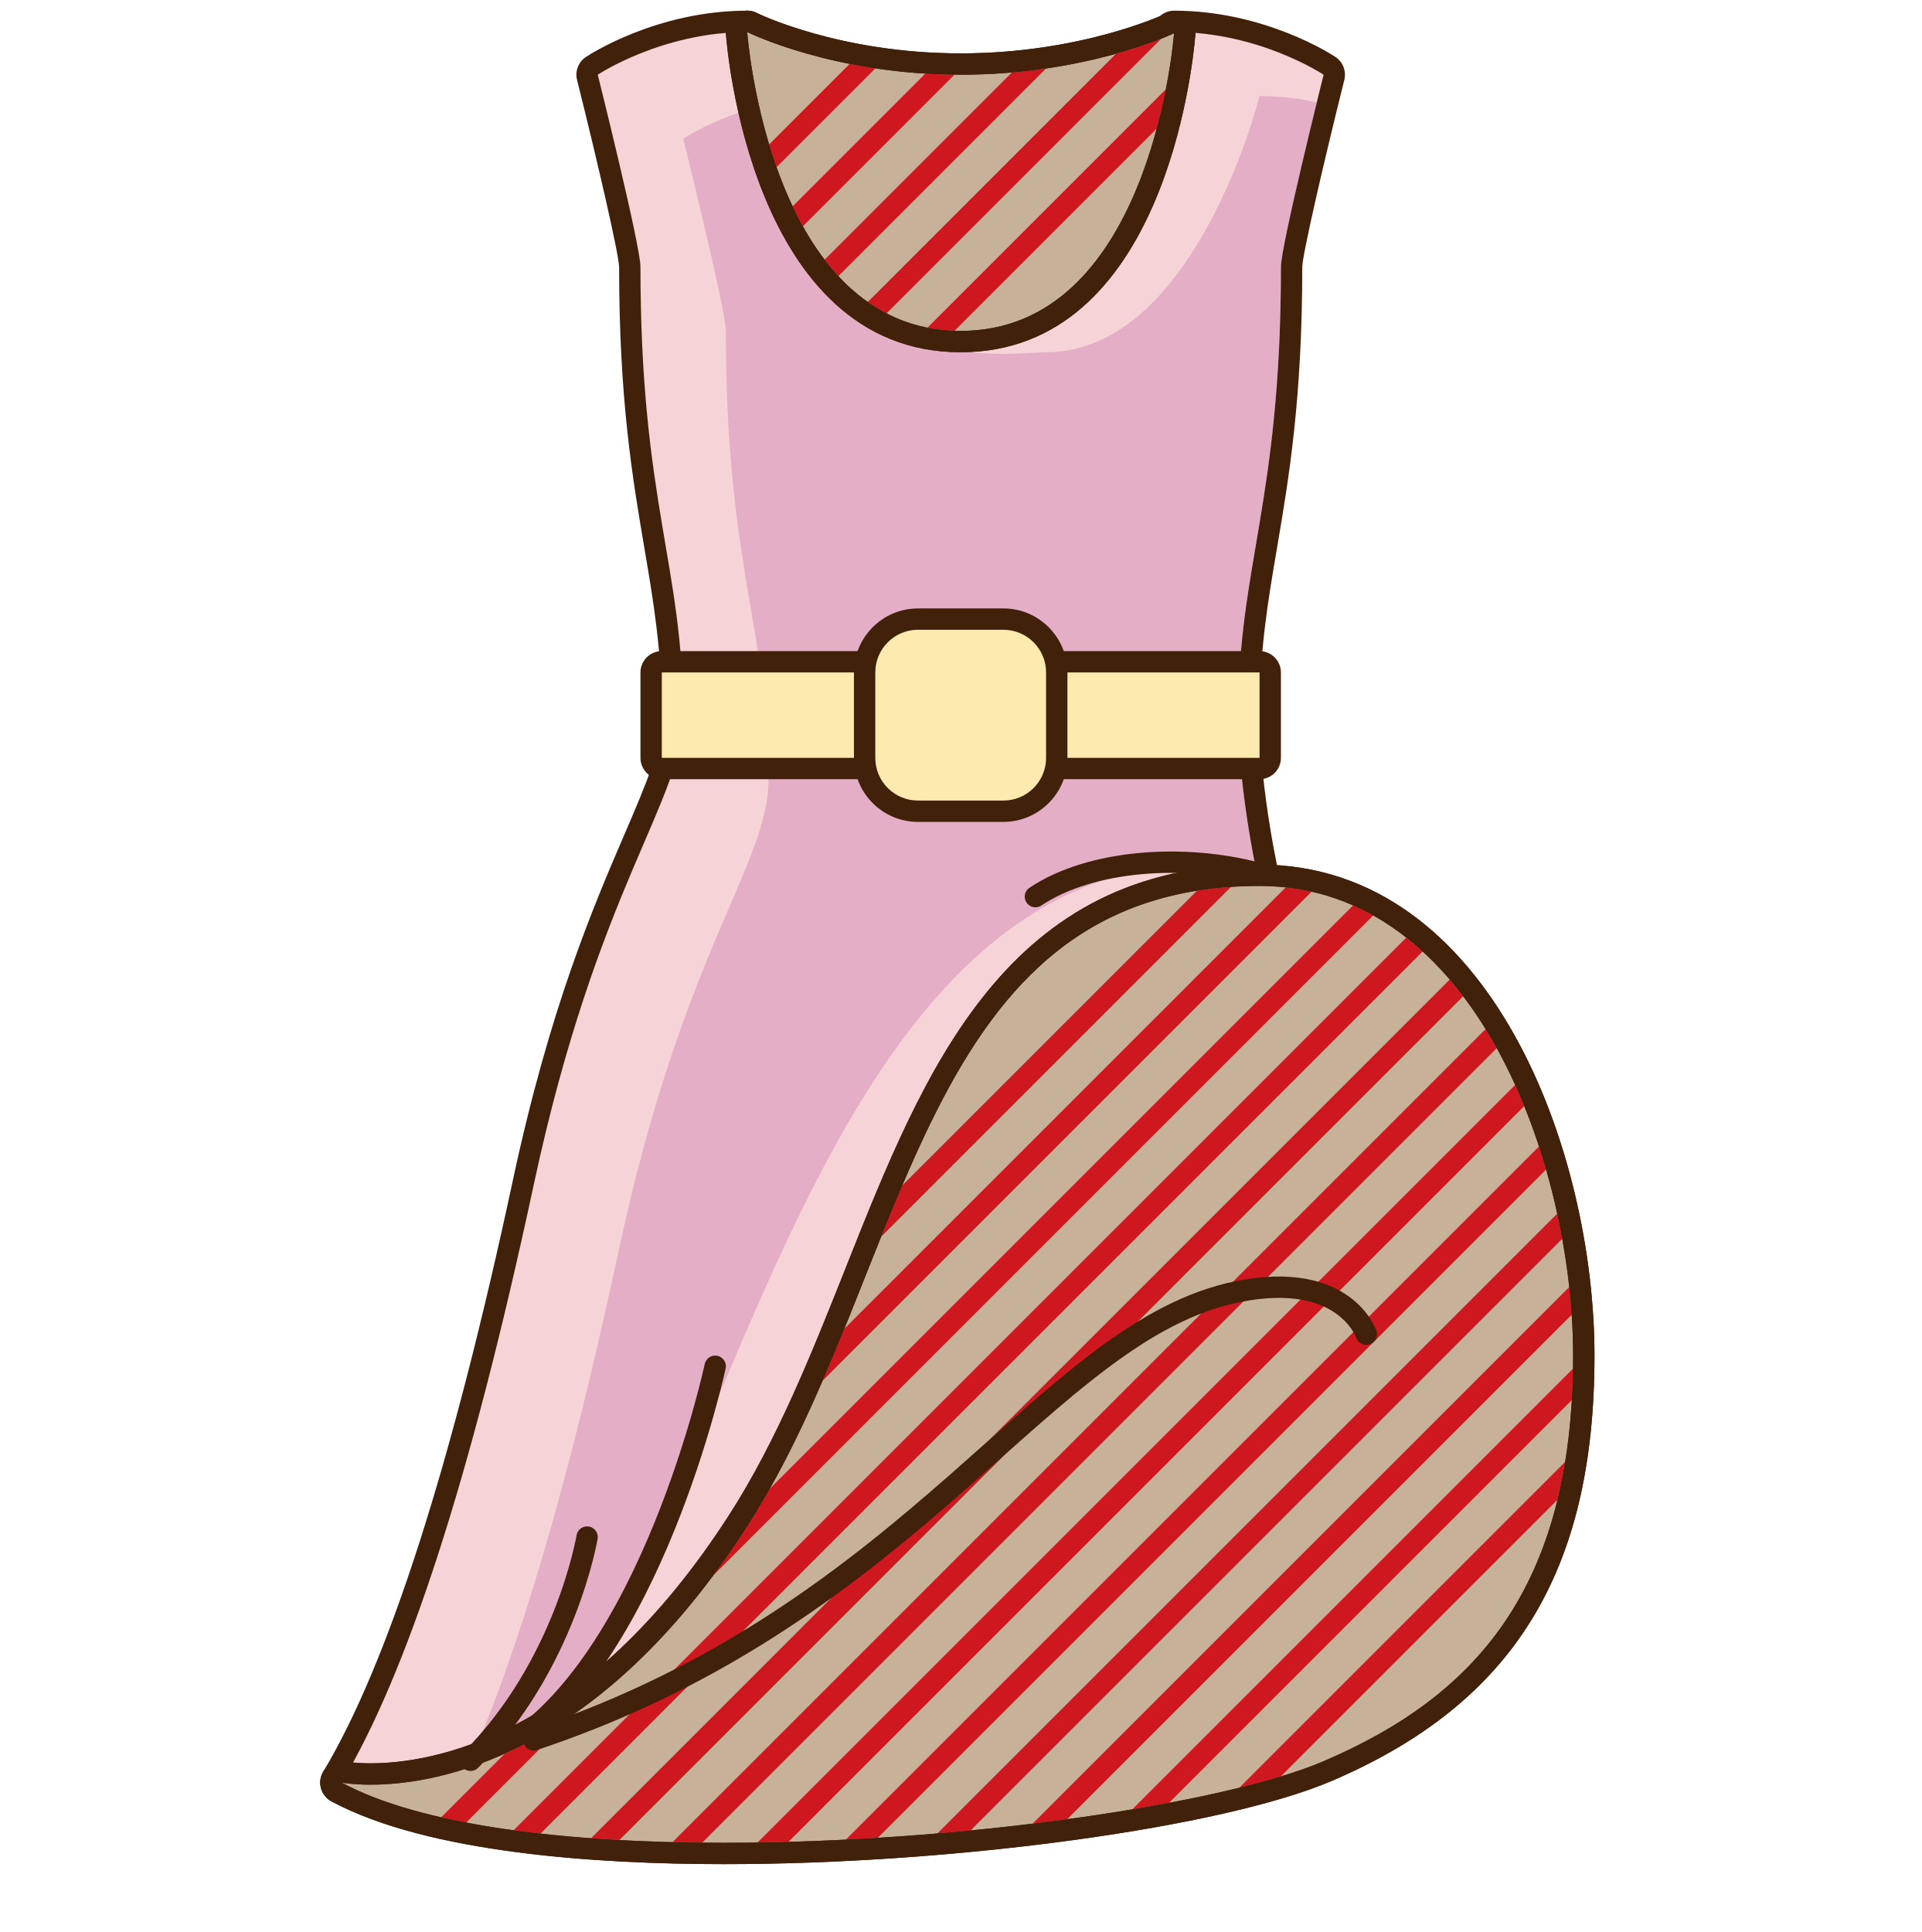
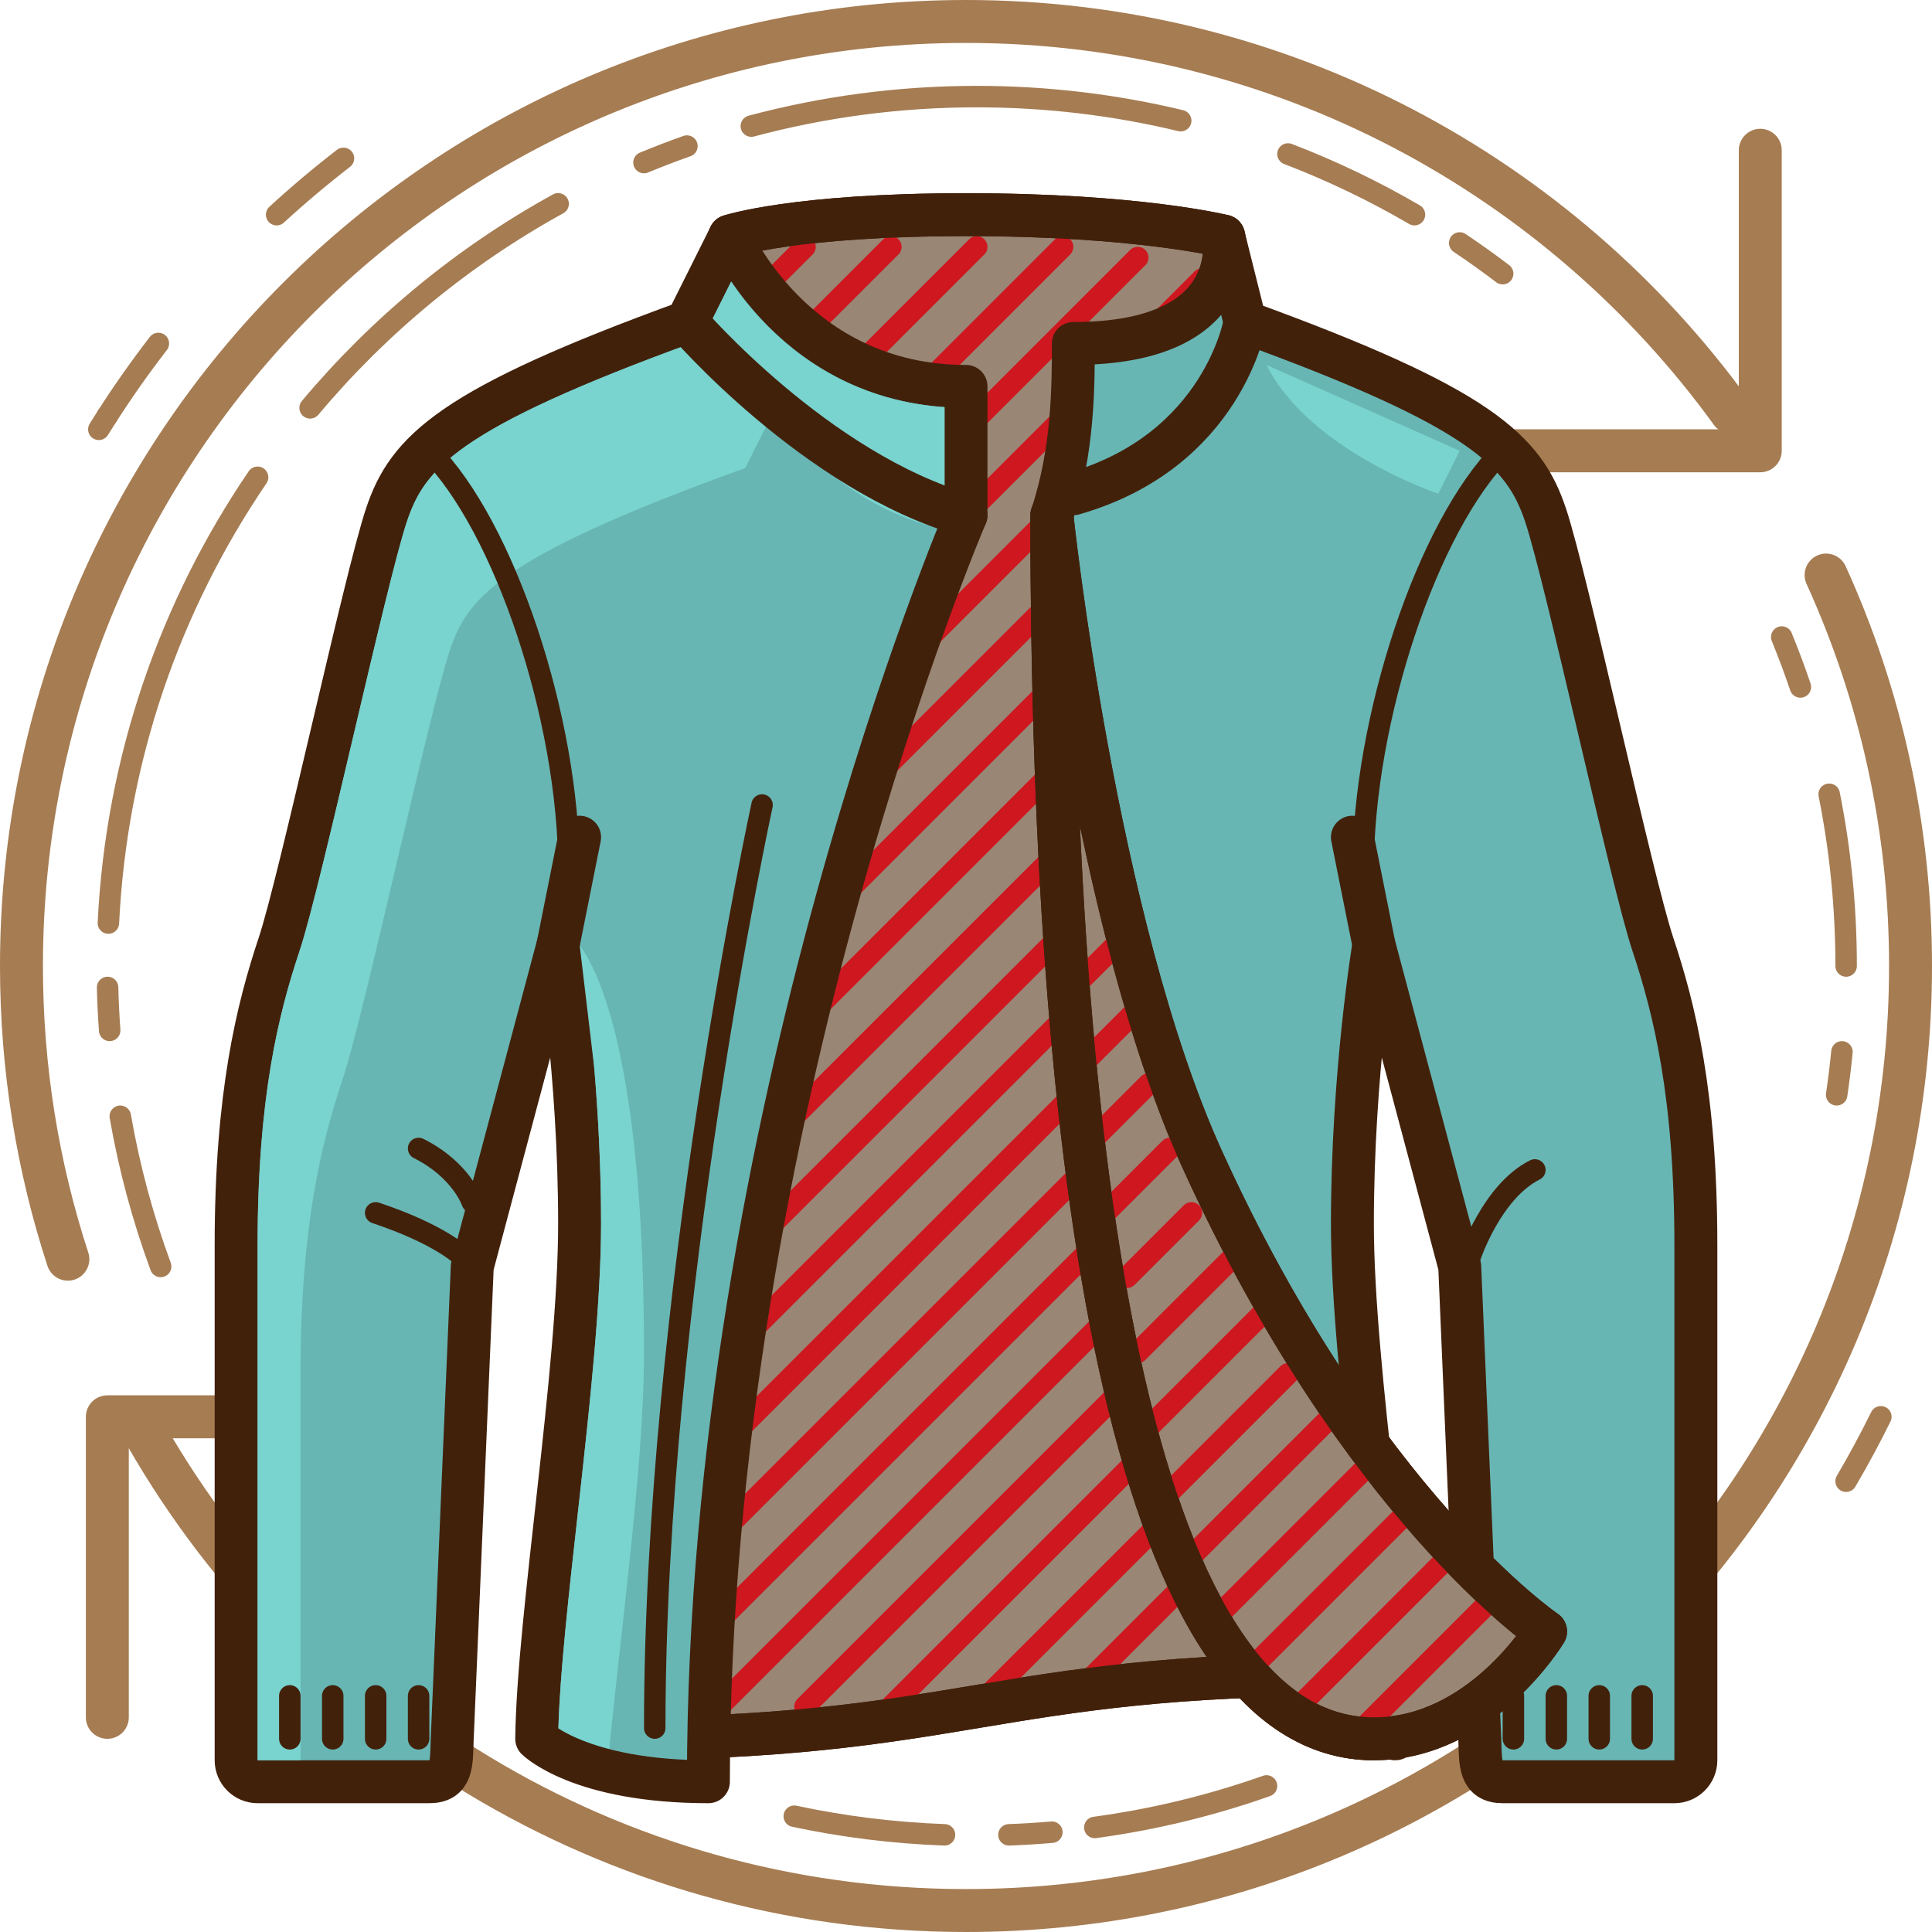
- <svg xmlns="http://www.w3.org/2000/svg" xmlns:xlink="http://www.w3.org/1999/xlink" version="1.1" id="platie_x5F_005" x="0px" y="0px" viewBox="0 0 90 90.5" style="enable-background:new 0 0 90 90.5;" xml:space="preserve">
-   <rect y="0.5" style="fill:none;" width="90" height="90" />
-   <path style="fill:#E4AEC6;" d="M59,41.5c-16,0-16.314,18.045-24,30c-9,14-19,12-19,12c3-5,6-14,9-28s7-18,7-22c0-7-2-10-2-21  c0-1-2-9-2-9s3-2,7-2c0,0,1,14,10,14s10-14,10-14c4,0,7,2,7,2s-2,8-2,9c0,11-2,14-2,21C58,37.216,59,41.5,59,41.5z" />
-   <g>
-     <path style="fill:#F6D3D7;" d="M49,16.5c7,0,10-12,10-12c0.961,0,1.863,0.117,2.681,0.293C61.872,4.013,62,3.5,62,3.5s-3-2-7-2   c0,0-1,14-10,14c-0.874,0-1.67-0.135-2.4-0.373C44.071,17.07,48,16.5,49,16.5z" />
-     <path style="fill:#F6D3D7;" d="M29,58.5c3-14,7-18,7-22c0-7-2-10-2-21c0-1-2-9-2-9s1.399-0.931,3.559-1.523   C35.108,2.981,35,1.5,35,1.5c-4,0-7,2-7,2s2,8,2,9c0,11,2,14,2,21c0,4-4,8-7,22s-6,23-9,28c0,0,2.388,0.472,5.877-0.67   C24.251,77.518,26.626,69.58,29,58.5z" />
+ <svg xmlns="http://www.w3.org/2000/svg" version="1.1" x="0px" y="0px" viewBox="0 0 90 90" style="enable-background:new 0 0 90 90;" xml:space="preserve">
+   <g id="icon_x5F_010">
+     <rect style="display:none;fill:#F2F2F2;" width="90" height="90" />
+     <g>
+       <path style="fill:none;stroke:#A67C52;stroke-width:2;stroke-linecap:round;stroke-linejoin:round;stroke-miterlimit:10;" d="    M6.454,66.235C13.947,79.808,28.4,89,45,89c24.301,0,44-19.699,44-44c0-6.496-1.408-12.662-3.934-18.212" />
+       <path style="fill:none;stroke:#A67C52;stroke-width:2;stroke-linecap:round;stroke-linejoin:round;stroke-miterlimit:10;" d="    M80.651,19.207C72.656,8.175,59.666,1,45,1C20.699,1,1,20.699,1,45c0,4.768,0.758,9.359,2.161,13.658" />
+       <polyline style="fill:none;stroke:#A67C52;stroke-width:2;stroke-linecap:round;stroke-linejoin:round;stroke-miterlimit:10;" points="    82,7 82,21 68,21   " />
+       <polyline style="fill:none;stroke:#A67C52;stroke-width:2;stroke-linecap:round;stroke-linejoin:round;stroke-miterlimit:10;" points="    5,80 5,66 19,66   " />
+       <path style="fill:none;stroke:#A67C52;stroke-linecap:round;stroke-linejoin:round;stroke-miterlimit:10;" d="M5.603,52    c0.42,2.412,1.054,4.751,1.881,6.997" />
+       <path style="fill:none;stroke:#A67C52;stroke-linecap:round;stroke-linejoin:round;stroke-miterlimit:10;" d="M5.012,45.999    C5.028,46.671,5.061,47.338,5.109,48" />
+       <path style="fill:none;stroke:#A67C52;stroke-linecap:round;stroke-linejoin:round;stroke-miterlimit:10;" d="M12,22.234    C7.933,28.206,5.422,35.322,5.049,43" />
+       <path style="fill:none;stroke:#A67C52;stroke-linecap:round;stroke-linejoin:round;stroke-miterlimit:10;" d="M26,9.495    C21.58,11.928,17.664,15.161,14.446,19" />
+       <path style="fill:none;stroke:#A67C52;stroke-linecap:round;stroke-linejoin:round;stroke-miterlimit:10;" d="M32,6.805    c-0.675,0.239-1.342,0.495-2.001,0.768" />
+       <path style="fill:none;stroke:#A67C52;stroke-linecap:round;stroke-linejoin:round;stroke-miterlimit:10;" d="M55.002,5.621    C51.954,4.888,48.772,4.5,45.5,4.5c-3.631,0-7.151,0.478-10.5,1.374" />
+       <path style="fill:none;stroke:#A67C52;stroke-linecap:round;stroke-linejoin:round;stroke-miterlimit:10;" d="M65.891,10    c-1.873-1.094-3.843-2.041-5.892-2.827" />
+       <path style="fill:none;stroke:#A67C52;stroke-linecap:round;stroke-linejoin:round;stroke-miterlimit:10;" d="M70,12.748    c-0.652-0.496-1.32-0.973-2.002-1.43" />
+       <path style="fill:none;stroke:#A67C52;stroke-linecap:round;stroke-linejoin:round;stroke-miterlimit:10;" d="M83.869,32.001    c-0.266-0.787-0.556-1.562-0.869-2.326" />
+       <path style="fill:none;stroke:#A67C52;stroke-linecap:round;stroke-linejoin:round;stroke-miterlimit:10;" d="M86,45    c0-2.739-0.272-5.414-0.79-8" />
+       <path style="fill:none;stroke:#A67C52;stroke-linecap:round;stroke-linejoin:round;stroke-miterlimit:10;" d="M85.559,51    c0.098-0.662,0.18-1.328,0.246-2" />
+       <path style="fill:none;stroke:#A67C52;stroke-linecap:round;stroke-linejoin:round;stroke-miterlimit:10;" d="M51,85.13    c2.765-0.375,5.441-1.03,8-1.934" />
+       <path style="fill:none;stroke:#A67C52;stroke-linecap:round;stroke-linejoin:round;stroke-miterlimit:10;" d="M47,85.473    c0.671-0.024,1.338-0.065,2-0.122" />
+       <path style="fill:none;stroke:#A67C52;stroke-linecap:round;stroke-linejoin:round;stroke-miterlimit:10;" d="M37,84.607    c2.268,0.484,4.607,0.779,6.999,0.866" />
+       <path style="fill:none;stroke:#A67C52;stroke-linecap:round;stroke-linejoin:round;stroke-miterlimit:10;" d="M7.377,16    C6.538,17.087,5.744,18.212,5,19.372" />
+       <path style="fill:none;stroke:#A67C52;stroke-linecap:round;stroke-linejoin:round;stroke-miterlimit:10;" d="M16,7.377    c-1.075,0.83-2.114,1.705-3.113,2.623" />
+       <path style="fill:none;stroke:#A67C52;stroke-linecap:round;stroke-linejoin:round;stroke-miterlimit:10;" d="M85.999,69    c0.574-0.978,1.114-1.979,1.618-3.001" />
+       <path style="fill:none;stroke:#A67C52;stroke-linecap:round;stroke-linejoin:round;stroke-miterlimit:10;" d="M5,19.372    C4.866,19.58,4.734,19.79,4.604,20" />
+     </g>
+     <g>
+       <path style="fill:#998675;stroke:#42210B;stroke-width:2;stroke-linecap:round;stroke-linejoin:round;stroke-miterlimit:10;" d="    M34,11c0,0,3-1,11-1s12,1,12,1l1,5l2,28c0,0,3,22,3,34c-17,0-18,3-35,3c0-8,2-37,2-37l2-28L34,11z" />
+       <g>
+         <line style="fill:none;stroke:#CE171F;stroke-linecap:round;stroke-linejoin:round;stroke-miterlimit:10;" x1="33" y1="80" x2="57.5" y2="55.5" />
+         <line style="fill:none;stroke:#CE171F;stroke-linecap:round;stroke-linejoin:round;stroke-miterlimit:10;" x1="33" y1="76" x2="57.5" y2="51.5" />
+         <line style="fill:none;stroke:#CE171F;stroke-linecap:round;stroke-linejoin:round;stroke-miterlimit:10;" x1="33" y1="72" x2="57.5" y2="47.5" />
+         <line style="fill:none;stroke:#CE171F;stroke-linecap:round;stroke-linejoin:round;stroke-miterlimit:10;" x1="33" y1="68" x2="57.5" y2="43.5" />
+         <line style="fill:none;stroke:#CE171F;stroke-linecap:round;stroke-linejoin:round;stroke-miterlimit:10;" x1="33" y1="64" x2="57.5" y2="39.5" />
+         <line style="fill:none;stroke:#CE171F;stroke-linecap:round;stroke-linejoin:round;stroke-miterlimit:10;" x1="33" y1="60" x2="57.5" y2="35.5" />
+         <line style="fill:none;stroke:#CE171F;stroke-linecap:round;stroke-linejoin:round;stroke-miterlimit:10;" x1="33" y1="56" x2="57.5" y2="31.5" />
+         <line style="fill:none;stroke:#CE171F;stroke-linecap:round;stroke-linejoin:round;stroke-miterlimit:10;" x1="33" y1="52" x2="57.5" y2="27.5" />
+         <line style="fill:none;stroke:#CE171F;stroke-linecap:round;stroke-linejoin:round;stroke-miterlimit:10;" x1="33" y1="48" x2="57.5" y2="23.5" />
+         <line style="fill:none;stroke:#CE171F;stroke-linecap:round;stroke-linejoin:round;stroke-miterlimit:10;" x1="33" y1="44" x2="57.5" y2="19.5" />
+         <line style="fill:none;stroke:#CE171F;stroke-linecap:round;stroke-linejoin:round;stroke-miterlimit:10;" x1="33" y1="40" x2="57.5" y2="15.5" />
+         <line style="fill:none;stroke:#CE171F;stroke-linecap:round;stroke-linejoin:round;stroke-miterlimit:10;" x1="33" y1="36" x2="56" y2="13" />
+         <line style="fill:none;stroke:#CE171F;stroke-linecap:round;stroke-linejoin:round;stroke-miterlimit:10;" x1="45" y1="20" x2="53" y2="12" />
+         <line style="fill:none;stroke:#CE171F;stroke-linecap:round;stroke-linejoin:round;stroke-miterlimit:10;" x1="42" y1="19" x2="49.5" y2="11.5" />
+         <line style="fill:none;stroke:#CE171F;stroke-linecap:round;stroke-linejoin:round;stroke-miterlimit:10;" x1="39.5" y1="17.5" x2="45.5" y2="11.5" />
+         <line style="fill:none;stroke:#CE171F;stroke-linecap:round;stroke-linejoin:round;stroke-miterlimit:10;" x1="37.5" y1="15.5" x2="41.5" y2="11.5" />
+         <line style="fill:none;stroke:#CE171F;stroke-linecap:round;stroke-linejoin:round;stroke-miterlimit:10;" x1="35.5" y1="13.5" x2="37.5" y2="11.5" />
+         <line style="fill:none;stroke:#CE171F;stroke-linecap:round;stroke-linejoin:round;stroke-miterlimit:10;" x1="37.5" y1="79.5" x2="55" y2="62" />
+         <line style="fill:none;stroke:#CE171F;stroke-linecap:round;stroke-linejoin:round;stroke-miterlimit:10;" x1="41.5" y1="79.5" x2="54.5" y2="66.5" />
+         <line style="fill:none;stroke:#CE171F;stroke-linecap:round;stroke-linejoin:round;stroke-miterlimit:10;" x1="45.5" y1="79.5" x2="55.5" y2="69.5" />
+         <line style="fill:none;stroke:#CE171F;stroke-linecap:round;stroke-linejoin:round;stroke-miterlimit:10;" x1="50.5" y1="78.5" x2="56.5" y2="72.5" />
+       </g>
+       <path style="fill:none;stroke:#42210B;stroke-width:2;stroke-linecap:round;stroke-linejoin:round;stroke-miterlimit:10;" d="    M34,11c0,0,3-1,11-1s12,1,12,1l1,5l2,28c0,0,3,22,3,34c-17,0-18,3-35,3c0-8,2-37,2-37l2-28L34,11z" />
+       <path style="fill:#67B6B4;stroke:#42210B;stroke-width:2;stroke-linecap:round;stroke-linejoin:round;stroke-miterlimit:10;" d="    M64,81c-13,0-15-36.7-15-57c1-3,1-6.039,1-8c8,0,7-5,7-5l1,4c11,4,13,6,14,9s4,17,5,20s2,7,2,14v24c0,0.552-0.448,1-1,1h-8    c-1.079,0-1.029-0.855-1.064-1.933L68,59l-4-15c0,0-1,6-1,13c0,6.882,1.933,18.344,1.998,24C64.998,81,65,81,64,81z" />
+       <path style="fill:#67B6B4;stroke:#42210B;stroke-width:2;stroke-linecap:round;stroke-linejoin:round;stroke-miterlimit:10;" d="    M45,24v-6c-8,0-11-7-11-7l-2,4c-11,4-13,6-14,9s-4,17-5,20s-2,7-2,14v24c0,0.552,0.448,1,1,1h8c1.079,0,1.029-0.855,1.064-1.933    L22,59l4-15c0,0,1,6,1,13c0,6.882-1.933,18.344-1.998,24c0,0,1.998,2,7.998,2C33,52,45,24,45,24z" />
+       <g>
+         <path style="fill:#79D3CE;" d="M14,64c0-6.907,0.985-10.793,1.949-13.684c0.514-1.543,1.491-5.693,2.525-10.087     c0.978-4.157,1.989-8.456,2.475-9.913c0.803-2.41,2.169-4.295,13.393-8.376l0.375-0.136l1.342-2.685     c1.211,1.796,3.621,4.469,7.619,5.475c0.144-0.36,0.254-0.63,0.322-0.794v-4.833c-5.419-0.373-8.512-3.727-9.941-5.847     l-1.342,2.685l-0.375,0.136c-11.224,4.081-12.59,5.966-13.393,8.376c-0.486,1.457-1.497,5.755-2.475,9.913     c-1.034,4.394-2.011,8.544-2.525,10.087C12.985,47.207,12,51.093,12,58v24h2V64z" />
+         <path style="fill:#79D3CE;" d="M28.907,76.58C29.444,71.751,30,66.759,30,63c0-16-2.958-18.751-3-19l0.686,5.773     C27.861,51.862,28,54.352,28,57c0,3.759-0.556,8.751-1.093,13.58c-0.422,3.791-0.822,7.384-0.895,9.931     c0.382,0.244,1.147,0.638,2.371,0.96C28.535,79.928,28.718,78.277,28.907,76.58z" />
+         <path style="fill:#79D3CE;" d="M59,17l9,4l-1,2C67,23,61,21,59,17z" />
+       </g>
+       <g>
+         <path style="fill:none;stroke:#42210B;stroke-linecap:round;stroke-linejoin:round;stroke-miterlimit:10;" d="M20,21     c3.5,3.5,6.5,12.5,6.5,19.5" />
+         <path style="fill:none;stroke:#42210B;stroke-linecap:round;stroke-linejoin:round;stroke-miterlimit:10;" d="M21.5,58.5     c0,0-1-1-4-2" />
+         <path style="fill:none;stroke:#42210B;stroke-linecap:round;stroke-linejoin:round;stroke-miterlimit:10;" d="M19.5,53.5     c2,1,2.5,2.5,2.5,2.5" />
+         <path style="fill:none;stroke:#42210B;stroke-linecap:round;stroke-linejoin:round;stroke-miterlimit:10;" d="M70,21     c-3.5,3.5-6.5,12.5-6.5,19.5" />
+         <path style="fill:none;stroke:#42210B;stroke-linecap:round;stroke-linejoin:round;stroke-miterlimit:10;" d="M68.5,58.5     c0,0,1-3,3-4" />
+         <line style="fill:none;stroke:#42210B;stroke-width:2;stroke-linecap:round;stroke-linejoin:round;stroke-miterlimit:10;" x1="26" y1="44" x2="27" y2="39" />
+         <path style="fill:none;stroke:#42210B;stroke-width:2;stroke-linecap:round;stroke-linejoin:round;stroke-miterlimit:10;" d="     M32,15c0,0,6,7,13,9" />
+         <line style="fill:none;stroke:#42210B;stroke-width:2;stroke-linecap:round;stroke-linejoin:round;stroke-miterlimit:10;" x1="64" y1="44" x2="63" y2="39" />
+         <path style="fill:none;stroke:#42210B;stroke-width:2;stroke-linecap:round;stroke-linejoin:round;stroke-miterlimit:10;" d="     M58,15c0,0-1,6-8,8" />
+       </g>
+       <path style="fill:#998675;stroke:#42210B;stroke-width:2;stroke-linecap:round;stroke-linejoin:round;stroke-miterlimit:10;" d="    M49,24c0,32,4,57,15,57c5,0,8-5,8-5s-8.667-5.868-16-22C51,43,49,24,49,24z" />
+       <path style="fill:none;stroke:#42210B;stroke-linecap:round;stroke-linejoin:round;stroke-miterlimit:10;" d="M30.5,80.5    c0-20,5-43,5-43" />
+       <g>
+         <line style="fill:none;stroke:#42210B;stroke-linecap:round;stroke-linejoin:round;stroke-miterlimit:10;" x1="13.5" y1="79" x2="13.5" y2="81" />
+         <line style="fill:none;stroke:#42210B;stroke-linecap:round;stroke-linejoin:round;stroke-miterlimit:10;" x1="15.5" y1="79" x2="15.5" y2="81" />
+         <line style="fill:none;stroke:#42210B;stroke-linecap:round;stroke-linejoin:round;stroke-miterlimit:10;" x1="17.5" y1="79" x2="17.5" y2="81" />
+         <line style="fill:none;stroke:#42210B;stroke-linecap:round;stroke-linejoin:round;stroke-miterlimit:10;" x1="19.5" y1="79" x2="19.5" y2="81" />
+       </g>
+       <g>
+         <line style="fill:none;stroke:#42210B;stroke-linecap:round;stroke-linejoin:round;stroke-miterlimit:10;" x1="70.5" y1="79" x2="70.5" y2="81" />
+         <line style="fill:none;stroke:#42210B;stroke-linecap:round;stroke-linejoin:round;stroke-miterlimit:10;" x1="72.5" y1="79" x2="72.5" y2="81" />
+         <line style="fill:none;stroke:#42210B;stroke-linecap:round;stroke-linejoin:round;stroke-miterlimit:10;" x1="74.5" y1="79" x2="74.5" y2="81" />
+         <line style="fill:none;stroke:#42210B;stroke-linecap:round;stroke-linejoin:round;stroke-miterlimit:10;" x1="76.5" y1="79" x2="76.5" y2="81" />
+       </g>
+       <g>
+         <line style="fill:none;stroke:#CE171F;stroke-linecap:round;stroke-linejoin:round;stroke-miterlimit:10;" x1="53.5" y1="66.5" x2="59" y2="61" />
+         <line style="fill:none;stroke:#CE171F;stroke-linecap:round;stroke-linejoin:round;stroke-miterlimit:10;" x1="53" y1="63" x2="57.5" y2="58.5" />
+         <line style="fill:none;stroke:#CE171F;stroke-linecap:round;stroke-linejoin:round;stroke-miterlimit:10;" x1="52.5" y1="59.5" x2="55.5" y2="56.5" />
+         <line style="fill:none;stroke:#CE171F;stroke-linecap:round;stroke-linejoin:round;stroke-miterlimit:10;" x1="51.5" y1="56.5" x2="54.5" y2="53.5" />
+         <line style="fill:none;stroke:#CE171F;stroke-linecap:round;stroke-linejoin:round;stroke-miterlimit:10;" x1="50.5" y1="53.5" x2="53.5" y2="50.5" />
+         <line style="fill:none;stroke:#CE171F;stroke-linecap:round;stroke-linejoin:round;stroke-miterlimit:10;" x1="50.5" y1="49.5" x2="53.5" y2="46.5" />
+         <line style="fill:none;stroke:#CE171F;stroke-linecap:round;stroke-linejoin:round;stroke-miterlimit:10;" x1="50.5" y1="45.5" x2="52.5" y2="43.5" />
+         <line style="fill:none;stroke:#CE171F;stroke-linecap:round;stroke-linejoin:round;stroke-miterlimit:10;" x1="54.5" y1="69.5" x2="60" y2="64" />
+         <line style="fill:none;stroke:#CE171F;stroke-linecap:round;stroke-linejoin:round;stroke-miterlimit:10;" x1="55.5" y1="72.5" x2="62.5" y2="65.5" />
+         <line style="fill:none;stroke:#CE171F;stroke-linecap:round;stroke-linejoin:round;stroke-miterlimit:10;" x1="56.5" y1="75.5" x2="63.5" y2="68.5" />
+         <line style="fill:none;stroke:#CE171F;stroke-linecap:round;stroke-linejoin:round;stroke-miterlimit:10;" x1="58.5" y1="77.5" x2="65.5" y2="70.5" />
+         <line style="fill:none;stroke:#CE171F;stroke-linecap:round;stroke-linejoin:round;stroke-miterlimit:10;" x1="60.5" y1="79.5" x2="67.5" y2="72.5" />
+         <line style="fill:none;stroke:#CE171F;stroke-linecap:round;stroke-linejoin:round;stroke-miterlimit:10;" x1="63.5" y1="80.5" x2="69.5" y2="74.5" />
+       </g>
+       <path style="fill:none;stroke:#42210B;stroke-width:2;stroke-linecap:round;stroke-linejoin:round;stroke-miterlimit:10;" d="    M49,24c0,32,4,57,15,57c5,0,8-5,8-5s-8.667-5.868-16-22C51,43,49,24,49,24z" />
+     </g>
  </g>
-   <path style="fill:#F6D3D7;" d="M23,81.5c2.175-1.776,6-1,12-10c7.739-11.608,7.997-30.325,23.143-30.969C36,38.5,34,78.5,23,81.5z" />
-   <g>
-     <path style="fill:#42210B;" d="M55,1.5c4,0,7,2,7,2s-2,8-2,9c0,11-2,14-2,21c0,3.716,1,8,1,8c-16,0-16.314,18.045-24,30   c-7,10.889-14.605,12.099-17.639,12.099C16.494,83.599,16,83.5,16,83.5c3-5,6-14,9-28s7-18,7-22c0-7-2-10-2-21c0-1-2-9-2-9s3-2,7-2   c0,0,1,14,10,14S55,1.5,55,1.5 M55,0.5c-0.524,0-0.959,0.405-0.997,0.928C53.993,1.559,52.961,14.5,45,14.5   c-7.977,0-8.993-12.941-9.003-13.071C35.96,0.905,35.525,0.5,35,0.5c-4.254,0-7.422,2.079-7.555,2.168   c-0.352,0.234-0.518,0.665-0.415,1.075c0.957,3.826,1.955,8.149,1.97,8.761c0,6.2,0.628,9.898,1.182,13.16   C30.621,28.247,31,30.478,31,33.5c0,1.514-0.692,3.124-1.74,5.561c-1.48,3.441-3.507,8.155-5.237,16.229   c-2.852,13.311-5.84,22.629-8.88,27.695c-0.167,0.279-0.189,0.622-0.057,0.919s0.4,0.512,0.718,0.576   c0.06,0.012,0.618,0.118,1.557,0.118c3.129,0,11.194-1.224,18.48-12.558c2.357-3.667,4.024-7.863,5.636-11.92   C45.233,50.666,48.477,42.5,59,42.5c0.305,0,0.594-0.139,0.783-0.378c0.19-0.239,0.26-0.552,0.191-0.849   C59.964,41.231,59,37.053,59,33.5c0-3.022,0.379-5.253,0.818-7.837C60.372,22.401,61,18.703,61,12.5   c0.015-0.608,1.014-4.931,1.97-8.757c0.102-0.41-0.064-0.84-0.415-1.075C62.422,2.579,59.254,0.5,55,0.5L55,0.5z" />
-   </g>
-   <g>
-     <path style="fill:#C7B299;" d="M45,16C35.642,16,34.543,2.126,34.501,1.536c-0.013-0.179,0.072-0.351,0.221-0.451   C34.806,1.029,34.902,1,35,1c0.076,0,0.152,0.018,0.224,0.053C35.263,1.072,39.201,3,45,3c5.581,0,9.369-1.701,9.783-1.895   c0.067-0.032,0.14-0.047,0.212-0.047c0.101,0,0.2,0.03,0.285,0.089c0.146,0.102,0.228,0.274,0.213,0.452   C55.445,2.187,54.197,16,45,16z" />
-     <path style="fill:#42210B;" d="M35,1.5c0,0,4,2,10,2c5.727,0,9.649-1.78,9.995-1.943C54.917,2.491,53.677,15.5,45,15.5   C36,15.5,35,1.5,35,1.5 M35,0.5c-0.195,0-0.388,0.057-0.556,0.169c-0.299,0.2-0.467,0.544-0.442,0.903   C34.046,2.181,35.182,16.5,45,16.5c9.479,0,10.865-13.338,10.992-14.859c0.03-0.356-0.133-0.7-0.426-0.904   c-0.17-0.119-0.37-0.179-0.571-0.179c-0.144,0-0.289,0.031-0.425,0.095C54.41,0.728,50.569,2.5,45,2.5   c-5.698,0-9.515-1.875-9.553-1.894C35.306,0.535,35.153,0.5,35,0.5L35,0.5z" />
-   </g>
-   <g>
-     <path style="fill:#FCEAAE;" d="M31,36c-0.276,0-0.5-0.224-0.5-0.5v-4c0-0.276,0.224-0.5,0.5-0.5h28c0.276,0,0.5,0.224,0.5,0.5v4   c0,0.276-0.224,0.5-0.5,0.5H31z" />
-     <path style="fill:#42210B;" d="M59,31.5v4H31v-4H59 M59,30.5H31c-0.552,0-1,0.448-1,1v4c0,0.552,0.448,1,1,1h28   c0.552,0,1-0.448,1-1v-4C60,30.948,59.552,30.5,59,30.5L59,30.5z" />
-   </g>
-   <path style="fill:none;stroke:#42210B;stroke-linecap:round;stroke-linejoin:round;stroke-miterlimit:10;" d="M33.5,64  c0,0-3,14-10,18" />
-   <g>
-     <path style="fill:#FCEAAE;" d="M43,38c-1.379,0-2.5-1.122-2.5-2.5v-4c0-1.378,1.121-2.5,2.5-2.5h4c1.379,0,2.5,1.122,2.5,2.5v4   c0,1.378-1.121,2.5-2.5,2.5H43z" />
-     <path style="fill:#42210B;" d="M47,29.5c1.105,0,2,0.895,2,2v4c0,1.105-0.895,2-2,2h-4c-1.105,0-2-0.895-2-2v-4   c0-1.105,0.895-2,2-2H47 M47,28.5h-4c-1.654,0-3,1.346-3,3v4c0,1.654,1.346,3,3,3h4c1.654,0,3-1.346,3-3v-4   C50,29.846,48.654,28.5,47,28.5L47,28.5z" />
-   </g>
-   <g>
-     <path style="fill:#C7B299;" d="M33.916,86.822c-5.84,0-13.73-0.5-18.153-2.881c-0.218-0.117-0.316-0.376-0.233-0.608   C15.602,83.13,15.793,83,16.001,83c0.031,0,0.063,0.003,0.096,0.009c0.005,0.001,0.467,0.089,1.264,0.089   c2.884,0,10.332-1.156,17.219-11.869c2.279-3.544,3.919-7.671,5.504-11.663C43.876,50.019,47.459,41,59,41   c10.476,0,15.188,13.157,15.188,22.5c0,9.904-3.698,15.906-11.99,19.459C57.229,85.089,44.542,86.822,33.916,86.822   C33.916,86.822,33.916,86.822,33.916,86.822z" />
-     <path style="fill:#42210B;" d="M59,41.5c10.086,0,14.687,13,14.687,22c0,11-4.687,16-11.687,19   c-4.699,2.014-16.982,3.822-28.085,3.822c-7.325,0-14.137-0.787-17.915-2.822c0,0,0.494,0.099,1.361,0.099   C20.395,83.599,28,82.389,35,71.5C42.686,59.545,43,41.5,59,41.5 M59,40.5c-11.88,0-15.694,9.599-19.382,18.882   c-1.577,3.969-3.207,8.073-5.46,11.577c-6.753,10.505-13.997,11.64-16.798,11.64c-0.738,0-1.165-0.079-1.169-0.08   c-0.063-0.012-0.126-0.018-0.187-0.018c-0.417,0-0.8,0.261-0.944,0.665c-0.165,0.465,0.032,0.98,0.466,1.214   c4.515,2.431,12.492,2.941,18.39,2.941c10.863,0,23.372-1.714,28.478-3.903c8.502-3.644,12.294-9.787,12.294-19.919   C74.687,53.95,69.82,40.5,59,40.5L59,40.5z" />
-   </g>
-   <path style="fill:none;stroke:#42210B;stroke-linecap:round;stroke-linejoin:round;stroke-miterlimit:10;" d="M22.041,82.455  C26.5,78,27.5,72,27.5,72" />
-   <path style="fill:none;stroke:#42210B;stroke-linecap:round;stroke-linejoin:round;stroke-miterlimit:10;" d="M58.869,40.892  C55.5,40,51.131,40.246,48.5,42" />
-   <g>
-     <defs>
-       <path id="SVGID_1_" d="M35,1.5c0,0,4,2,10,2c5.727,0,9.649-1.78,9.995-1.943C54.917,2.491,53.677,15.5,45,15.5    C36,15.5,35,1.5,35,1.5z M59,41.5c-16,0-16.314,18.045-24,30c-9,14-19,12-19,12c9.505,5.118,38.201,2.343,46-1    c7-3,11.687-8,11.687-19C73.687,54.5,69.086,41.5,59,41.5z" />
-     </defs>
-     <clipPath id="SVGID_2_">
-       <use xlink:href="#SVGID_1_" style="overflow:visible;" />
-     </clipPath>
-     <line style="clip-path:url(#SVGID_2_);fill:none;stroke:#CE171F;stroke-linecap:round;stroke-linejoin:round;stroke-miterlimit:10;" x1="18" y1="88.5" x2="66" y2="40.5" />
-     <line style="clip-path:url(#SVGID_2_);fill:none;stroke:#CE171F;stroke-linecap:round;stroke-linejoin:round;stroke-miterlimit:10;" x1="22" y1="88.5" x2="68" y2="42.5" />
-     <line style="clip-path:url(#SVGID_2_);fill:none;stroke:#CE171F;stroke-linecap:round;stroke-linejoin:round;stroke-miterlimit:10;" x1="26" y1="88.5" x2="70" y2="44.5" />
-     <line style="clip-path:url(#SVGID_2_);fill:none;stroke:#CE171F;stroke-linecap:round;stroke-linejoin:round;stroke-miterlimit:10;" x1="30" y1="88.5" x2="72" y2="46.5" />
-     <line style="clip-path:url(#SVGID_2_);fill:none;stroke:#CE171F;stroke-linecap:round;stroke-linejoin:round;stroke-miterlimit:10;" x1="34" y1="88.5" x2="73" y2="49.5" />
-     <line style="clip-path:url(#SVGID_2_);fill:none;stroke:#CE171F;stroke-linecap:round;stroke-linejoin:round;stroke-miterlimit:10;" x1="38" y1="88.5" x2="74" y2="52.5" />
-     <line style="clip-path:url(#SVGID_2_);fill:none;stroke:#CE171F;stroke-linecap:round;stroke-linejoin:round;stroke-miterlimit:10;" x1="42" y1="88.5" x2="75" y2="55.5" />
-     <line style="clip-path:url(#SVGID_2_);fill:none;stroke:#CE171F;stroke-linecap:round;stroke-linejoin:round;stroke-miterlimit:10;" x1="46" y1="88.5" x2="75" y2="59.5" />
-     <line style="clip-path:url(#SVGID_2_);fill:none;stroke:#CE171F;stroke-linecap:round;stroke-linejoin:round;stroke-miterlimit:10;" x1="50" y1="88.5" x2="75" y2="63.5" />
-     <line style="clip-path:url(#SVGID_2_);fill:none;stroke:#CE171F;stroke-linecap:round;stroke-linejoin:round;stroke-miterlimit:10;" x1="54" y1="88.5" x2="75" y2="67.5" />
-     <line style="clip-path:url(#SVGID_2_);fill:none;stroke:#CE171F;stroke-linecap:round;stroke-linejoin:round;stroke-miterlimit:10;" x1="42" y1="17.5" x2="55" y2="4.5" />
-     <line style="clip-path:url(#SVGID_2_);fill:none;stroke:#CE171F;stroke-linecap:round;stroke-linejoin:round;stroke-miterlimit:10;" x1="36" y1="62.5" x2="59" y2="39.5" />
-     <line style="clip-path:url(#SVGID_2_);fill:none;stroke:#CE171F;stroke-linecap:round;stroke-linejoin:round;stroke-miterlimit:10;" x1="36" y1="66.5" x2="63.5" y2="39" />
-     <line style="clip-path:url(#SVGID_2_);fill:none;stroke:#CE171F;stroke-linecap:round;stroke-linejoin:round;stroke-miterlimit:10;" x1="35" y1="8.5" x2="43" y2="0.5" />
-     <line style="clip-path:url(#SVGID_2_);fill:none;stroke:#CE171F;stroke-linecap:round;stroke-linejoin:round;stroke-miterlimit:10;" x1="35" y1="12.5" x2="47" y2="0.5" />
-     <line style="clip-path:url(#SVGID_2_);fill:none;stroke:#CE171F;stroke-linecap:round;stroke-linejoin:round;stroke-miterlimit:10;" x1="36" y1="15.5" x2="51" y2="0.5" />
-     <line style="clip-path:url(#SVGID_2_);fill:none;stroke:#CE171F;stroke-linecap:round;stroke-linejoin:round;stroke-miterlimit:10;" x1="38" y1="17.5" x2="55" y2="0.5" />
-   </g>
-   <g>
-     <path style="fill:#42210B;" d="M35,1.5c0,0,4,2,10,2c5.727,0,9.649-1.78,9.995-1.943C54.917,2.491,53.677,15.5,45,15.5   C36,15.5,35,1.5,35,1.5 M35,0.5c-0.195,0-0.388,0.057-0.556,0.169c-0.299,0.2-0.467,0.544-0.442,0.903   C34.046,2.181,35.182,16.5,45,16.5c9.479,0,10.865-13.338,10.992-14.859c0.03-0.356-0.133-0.7-0.426-0.904   c-0.17-0.119-0.37-0.179-0.571-0.179c-0.144,0-0.289,0.031-0.425,0.095C54.41,0.728,50.569,2.5,45,2.5   c-5.698,0-9.515-1.875-9.553-1.894C35.306,0.535,35.153,0.5,35,0.5L35,0.5z" />
-   </g>
-   <g>
-     <path style="fill:#42210B;" d="M59,41.5c10.086,0,14.687,13,14.687,22c0,11-4.687,16-11.687,19   c-4.699,2.014-16.982,3.822-28.085,3.822c-7.325,0-14.137-0.787-17.915-2.822c0,0,0.494,0.099,1.361,0.099   C20.395,83.599,28,82.389,35,71.5C42.686,59.545,43,41.5,59,41.5 M59,40.5c-11.88,0-15.694,9.599-19.382,18.882   c-1.577,3.969-3.207,8.073-5.46,11.577c-6.753,10.505-13.997,11.64-16.798,11.64c-0.738,0-1.165-0.079-1.169-0.08   c-0.063-0.012-0.126-0.018-0.187-0.018c-0.417,0-0.8,0.261-0.944,0.665c-0.165,0.465,0.032,0.98,0.466,1.214   c4.515,2.431,12.492,2.941,18.39,2.941c10.863,0,23.372-1.714,28.478-3.903c8.502-3.644,12.294-9.787,12.294-19.919   C74.687,53.95,69.82,40.5,59,40.5L59,40.5z" />
-   </g>
-   <path style="fill:none;stroke:#42210B;stroke-linecap:round;stroke-linejoin:round;stroke-miterlimit:10;" d="M25,81.5  c18-6,23.959-19.192,33-21c5-1,6,2,6,2" />
+   <g id="Layer_1">
+ </g>
</svg>
